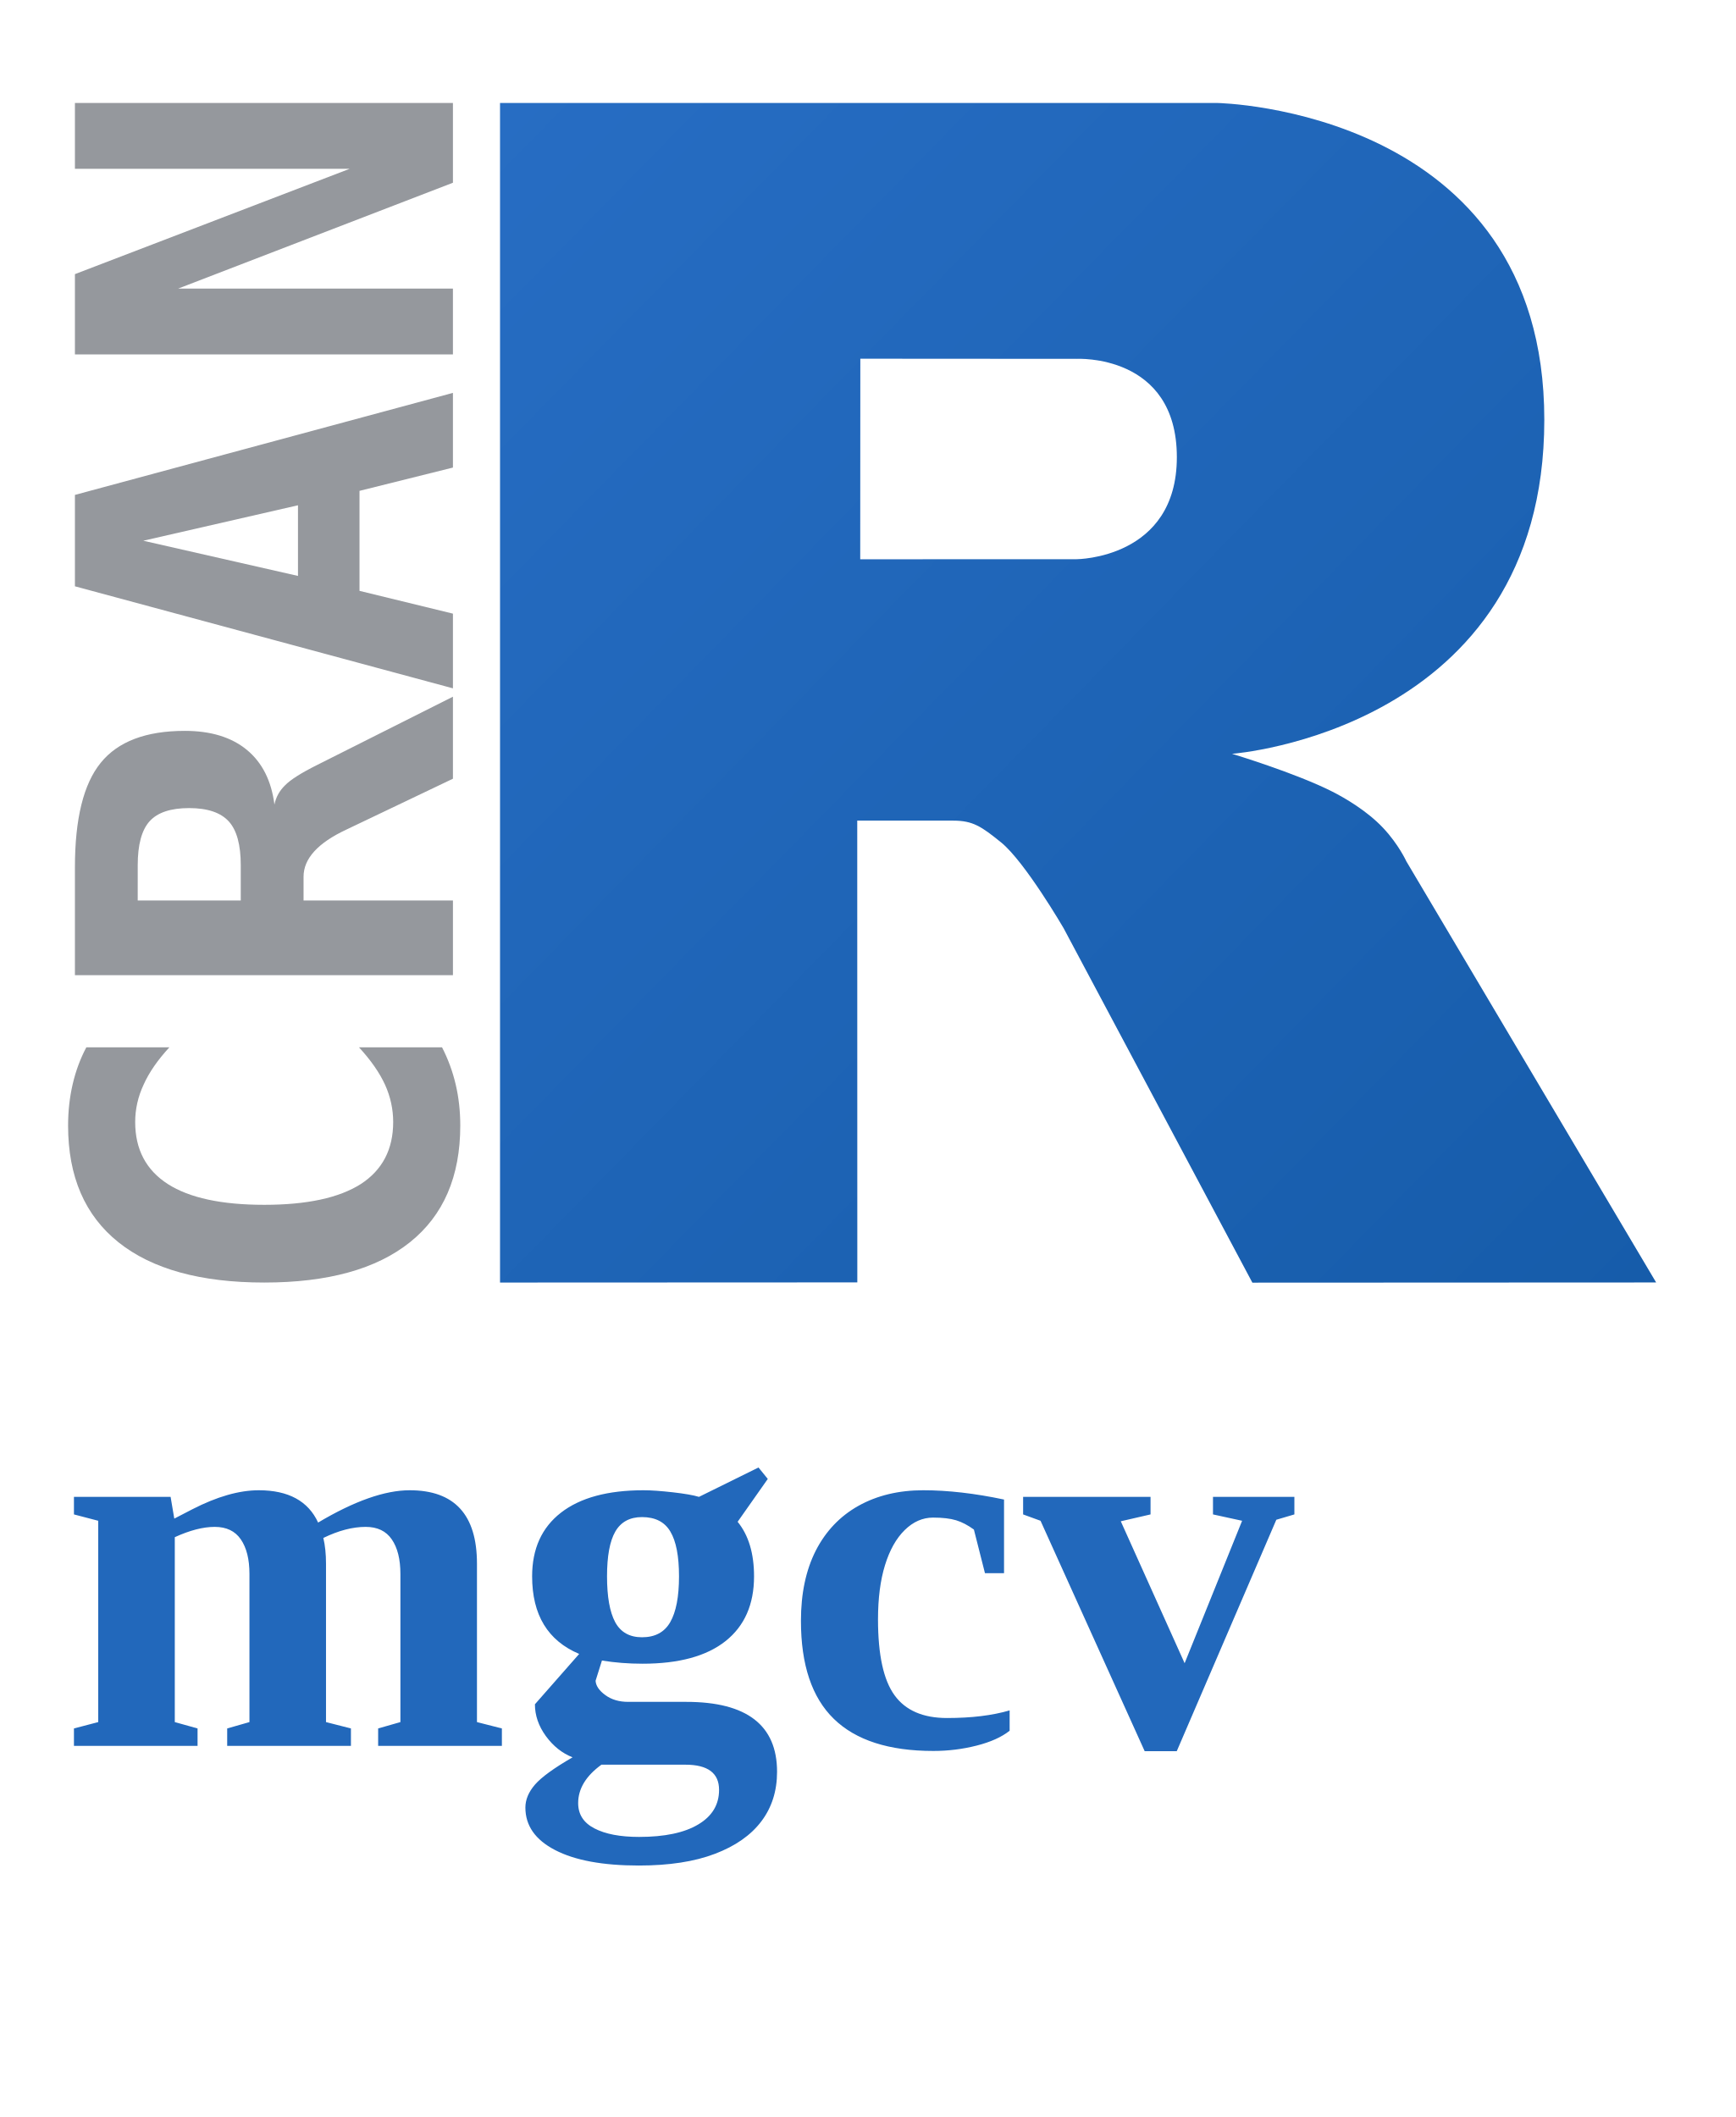
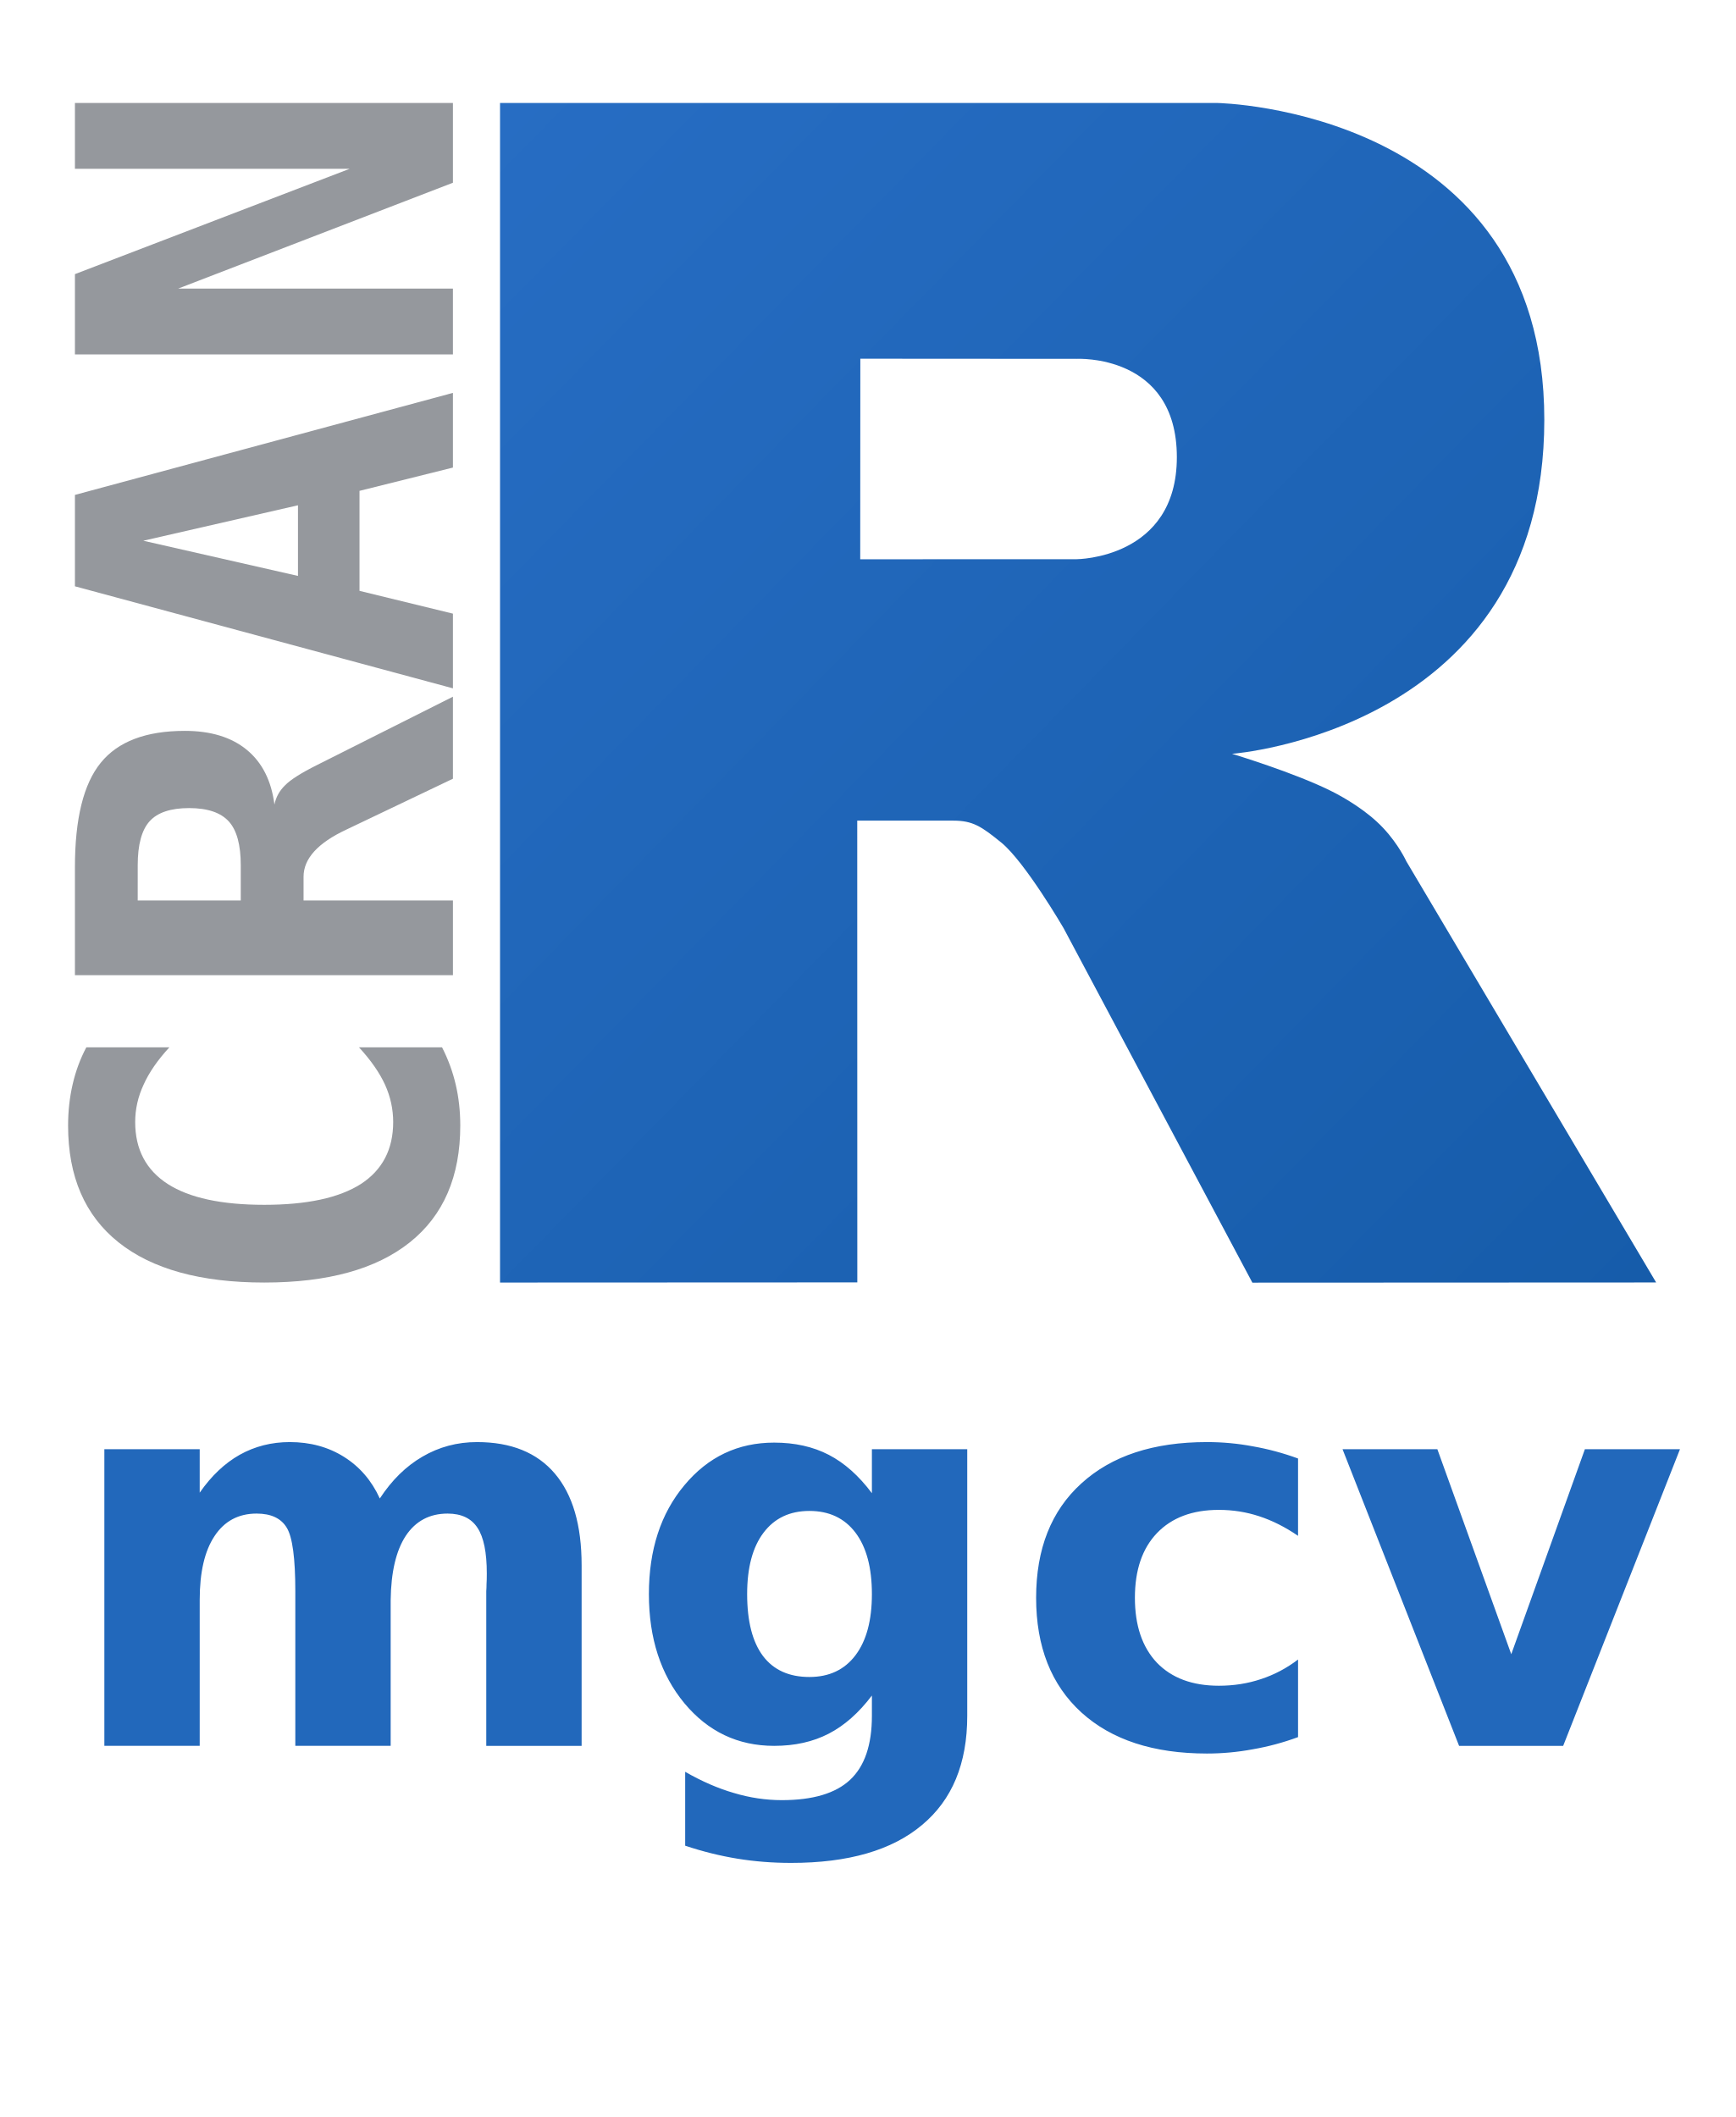
<svg xmlns="http://www.w3.org/2000/svg" xmlns:xlink="http://www.w3.org/1999/xlink" preserveAspectRatio="xMidYMid" width="409.586" height="499.586" viewBox="0 0 409.586 499.586" version="1.1" id="svg18">
  <defs id="defs12">
    <linearGradient id="gradientFill-1" x1="0.741" x2="590.863" y1="3.666" y2="593.787" gradientUnits="userSpaceOnUse" spreadMethod="pad" gradientTransform="scale(1.221942,0.8183692)">
      <stop offset="0" stop-color="rgb(203,206,208)" stop-opacity="1" id="stop2" />
      <stop offset="1" stop-color="rgb(132,131,139)" stop-opacity="1" id="stop4" />
    </linearGradient>
    <linearGradient id="gradientFill-2" x1="301.026" x2="703.067" y1="151.401" y2="553.442" gradientUnits="userSpaceOnUse" spreadMethod="pad" gradientTransform="scale(0.9899476,1.010155)">
      <stop offset="0" stop-color="rgb(39,109,195)" stop-opacity="1" id="stop7" />
      <stop offset="1" stop-color="rgb(22,92,170)" stop-opacity="1" id="stop9" />
    </linearGradient>
    <linearGradient xlink:href="#gradientFill-1" id="linearGradient885" gradientUnits="userSpaceOnUse" gradientTransform="scale(1.221942,0.8183692)" x1="0.741" y1="3.666" x2="590.863" y2="593.787" spreadMethod="pad" />
    <linearGradient xlink:href="#gradientFill-2" id="linearGradient887" gradientUnits="userSpaceOnUse" gradientTransform="matrix(1.684137,0,0,1.718514,-484.0627,-232.4793)" x1="301.026" y1="151.401" x2="703.067" y2="553.442" spreadMethod="pad" />
    <linearGradient xlink:href="#gradientFill-1" id="linearGradient1011" gradientUnits="userSpaceOnUse" gradientTransform="scale(1.221942,0.8183692)" x1="0.741" y1="3.666" x2="590.863" y2="593.787" spreadMethod="pad" />
    <linearGradient xlink:href="#gradientFill-2" id="linearGradient1013" gradientUnits="userSpaceOnUse" gradientTransform="scale(0.9899476,1.010155)" x1="301.026" y1="151.401" x2="703.067" y2="553.442" spreadMethod="pad" />
    <linearGradient xlink:href="#gradientFill-1" id="linearGradient1035" gradientUnits="userSpaceOnUse" gradientTransform="scale(1.221942,0.8183692)" x1="0.741" y1="3.666" x2="590.863" y2="593.787" spreadMethod="pad" />
    <linearGradient xlink:href="#gradientFill-2" id="linearGradient1037" gradientUnits="userSpaceOnUse" gradientTransform="scale(0.9899476,1.010155)" x1="301.026" y1="151.401" x2="703.067" y2="553.442" spreadMethod="pad" />
    <linearGradient xlink:href="#gradientFill-2" id="linearGradient1039" gradientUnits="userSpaceOnUse" gradientTransform="matrix(1.684137,0,0,1.718514,-484.0627,-232.4793)" x1="301.026" y1="151.401" x2="703.067" y2="553.442" spreadMethod="pad" />
    <linearGradient xlink:href="#gradientFill-1" id="linearGradient1061" gradientUnits="userSpaceOnUse" gradientTransform="scale(1.221942,0.8183692)" x1="0.741" y1="3.666" x2="590.863" y2="593.787" spreadMethod="pad" />
    <linearGradient xlink:href="#gradientFill-2" id="linearGradient1063" gradientUnits="userSpaceOnUse" gradientTransform="scale(0.9899476,1.010155)" x1="301.026" y1="151.401" x2="703.067" y2="553.442" spreadMethod="pad" />
    <linearGradient xlink:href="#gradientFill-1" id="linearGradient1087" gradientUnits="userSpaceOnUse" gradientTransform="scale(1.221942,0.8183692)" x1="0.741" y1="3.666" x2="590.863" y2="593.787" spreadMethod="pad" />
    <linearGradient xlink:href="#gradientFill-2" id="linearGradient1089" gradientUnits="userSpaceOnUse" gradientTransform="scale(0.9899476,1.010155)" x1="301.026" y1="151.401" x2="703.067" y2="553.442" spreadMethod="pad" />
    <linearGradient xlink:href="#gradientFill-2" id="linearGradient1091" gradientUnits="userSpaceOnUse" gradientTransform="matrix(1.684137,0,0,1.718514,-484.0627,-232.4793)" x1="301.026" y1="151.401" x2="703.067" y2="553.442" spreadMethod="pad" />
    <linearGradient xlink:href="#gradientFill-1-2" id="linearGradient1384" gradientUnits="userSpaceOnUse" gradientTransform="scale(1.221942,0.8183692)" x1="0.741" y1="3.666" x2="590.863" y2="593.787" spreadMethod="pad" />
    <linearGradient id="gradientFill-1-2" x1="0.741" x2="590.863" y1="3.666" y2="593.787" gradientUnits="userSpaceOnUse" spreadMethod="pad" gradientTransform="scale(1.221942,0.8183692)">
      <stop offset="0" stop-color="rgb(203,206,208)" stop-opacity="1" id="stop2-4" />
      <stop offset="1" stop-color="rgb(132,131,139)" stop-opacity="1" id="stop4-7" />
    </linearGradient>
    <linearGradient xlink:href="#gradientFill-2-9" id="linearGradient1386" gradientUnits="userSpaceOnUse" gradientTransform="scale(0.9899476,1.010155)" x1="301.026" y1="151.401" x2="703.067" y2="553.442" spreadMethod="pad" />
    <linearGradient id="gradientFill-2-9" x1="301.026" x2="703.067" y1="151.401" y2="553.442" gradientUnits="userSpaceOnUse" spreadMethod="pad" gradientTransform="scale(0.9899476,1.010155)">
      <stop offset="0" stop-color="rgb(39,109,195)" stop-opacity="1" id="stop7-3" />
      <stop offset="1" stop-color="rgb(22,92,170)" stop-opacity="1" id="stop9-9" />
    </linearGradient>
    <linearGradient xlink:href="#gradientFill-1-2" id="linearGradient1384-2" gradientUnits="userSpaceOnUse" gradientTransform="scale(1.221942,0.8183692)" x1="0.741" y1="3.666" x2="590.863" y2="593.787" spreadMethod="pad" />
    <linearGradient xlink:href="#gradientFill-2-9" id="linearGradient1386-0" gradientUnits="userSpaceOnUse" gradientTransform="scale(0.9899476,1.010155)" x1="301.026" y1="151.401" x2="703.067" y2="553.442" spreadMethod="pad" />
    <linearGradient xlink:href="#gradientFill-1-2" id="linearGradient1601" gradientUnits="userSpaceOnUse" gradientTransform="scale(1.221942,0.8183692)" x1="0.741" y1="3.666" x2="590.863" y2="593.787" spreadMethod="pad" />
    <linearGradient xlink:href="#gradientFill-2-9" id="linearGradient1603" gradientUnits="userSpaceOnUse" gradientTransform="scale(0.9899476,1.010155)" x1="301.026" y1="151.401" x2="703.067" y2="553.442" spreadMethod="pad" />
    <linearGradient xlink:href="#gradientFill-2" id="linearGradient1884" gradientUnits="userSpaceOnUse" gradientTransform="matrix(1.684137,0,0,1.718514,-484.0627,-232.4793)" x1="301.026" y1="151.401" x2="703.067" y2="553.442" spreadMethod="pad" />
    <linearGradient xlink:href="#gradientFill-2" id="linearGradient1924" gradientUnits="userSpaceOnUse" gradientTransform="matrix(1.684137,0,0,1.718514,-484.0627,-232.4793)" x1="301.026" y1="151.401" x2="703.067" y2="553.442" spreadMethod="pad" />
    <linearGradient xlink:href="#gradientFill-1-2" id="linearGradient2078" gradientUnits="userSpaceOnUse" gradientTransform="scale(1.221942,0.8183692)" x1="0.741" y1="3.666" x2="590.863" y2="593.787" spreadMethod="pad" />
    <linearGradient xlink:href="#gradientFill-2-9" id="linearGradient2080" gradientUnits="userSpaceOnUse" gradientTransform="scale(0.9899476,1.010155)" x1="301.026" y1="151.401" x2="703.067" y2="553.442" spreadMethod="pad" />
    <linearGradient xlink:href="#gradientFill-1-2" id="linearGradient2114" gradientUnits="userSpaceOnUse" gradientTransform="scale(1.221942,0.8183692)" x1="0.741" y1="3.666" x2="590.863" y2="593.787" spreadMethod="pad" />
    <linearGradient xlink:href="#gradientFill-2-9" id="linearGradient2116" gradientUnits="userSpaceOnUse" gradientTransform="scale(0.9899476,1.010155)" x1="301.026" y1="151.401" x2="703.067" y2="553.442" spreadMethod="pad" />
    <linearGradient xlink:href="#gradientFill-1-2" id="linearGradient2118" gradientUnits="userSpaceOnUse" gradientTransform="scale(1.221942,0.8183692)" x1="0.741" y1="3.666" x2="590.863" y2="593.787" spreadMethod="pad" />
    <linearGradient xlink:href="#gradientFill-2-9" id="linearGradient2120" gradientUnits="userSpaceOnUse" gradientTransform="scale(0.9899476,1.010155)" x1="301.026" y1="151.401" x2="703.067" y2="553.442" spreadMethod="pad" />
    <linearGradient xlink:href="#gradientFill-2" id="linearGradient2184" gradientUnits="userSpaceOnUse" gradientTransform="matrix(1.684137,0,0,1.718514,-484.0627,-232.4793)" x1="301.026" y1="151.401" x2="703.067" y2="553.442" spreadMethod="pad" />
    <linearGradient xlink:href="#gradientFill-2" id="linearGradient2258" gradientUnits="userSpaceOnUse" gradientTransform="matrix(1.684137,0,0,1.718514,-484.0627,-232.4793)" x1="301.026" y1="151.401" x2="703.067" y2="553.442" spreadMethod="pad" />
    <linearGradient xlink:href="#gradientFill-2" id="linearGradient2356" gradientUnits="userSpaceOnUse" gradientTransform="matrix(1.684137,0,0,1.718514,-484.0627,-232.4793)" x1="301.026" y1="151.401" x2="703.067" y2="553.442" spreadMethod="pad" />
    <linearGradient xlink:href="#gradientFill-2" id="linearGradient2446" gradientUnits="userSpaceOnUse" gradientTransform="matrix(1.684137,0,0,1.718514,-484.0627,-232.4793)" x1="301.026" y1="151.401" x2="703.067" y2="553.442" spreadMethod="pad" />
    <linearGradient xlink:href="#gradientFill-2" id="linearGradient1537" gradientUnits="userSpaceOnUse" gradientTransform="matrix(0.6785822,0,0,0.6924334,-86.27481,-80.53208)" x1="301.026" y1="151.401" x2="703.067" y2="553.442" spreadMethod="pad" />
  </defs>
  <g id="g893" transform="translate(273.2765,-2339.832)">
    <g id="g851" transform="matrix(0.5030509,0,0,0.5030509,-734.8305,124.9399)" />
  </g>
  <g id="g2721">
    <path d="m 290.735,177.891 c 0,0 14.958,4.514 23.649,8.911 3.015,1.526 8.233,4.571 11.996,8.568 3.686,3.915 5.484,7.883 5.484,7.883 l 58.951,99.394 -95.281,0.043 -44.556,-83.67 c 0,0 -9.124,-15.676 -14.738,-20.221 -4.683,-3.791 -6.68,-5.141 -11.31,-5.141 -3.223,0 -22.638,0 -22.638,0 l 0.018,108.972 -84.313,0.036 V 24.304 h 169.312 c 0,0 77.116,1.391 77.116,74.759 0,73.368 -73.688,78.829 -73.688,78.829 z m -36.673,-93.208 -51.042,-0.033 -0.025,47.332 51.068,-0.016 c 0,0 23.649,-0.073 23.649,-24.077 0,-24.486 -23.649,-23.205 -23.649,-23.205 z" fill="url(#gradientFill-2)" fill-rule="evenodd" id="path1449" style="fill:url(#linearGradient1537);stroke-width:0.685" />
    <g aria-label="CRAN" transform="matrix(0,-1.005956,1.005956,0,-2.81582,-0.9174718)" id="text1455" style="font-style:normal;font-weight:normal;font-size:121.637px;line-height:1.25;font-family:sans-serif;fill:#95989d;fill-opacity:1;stroke:none;stroke-width:3.041">
      <path d="m -246.608,106.495 q -4.158,2.138 -8.731,3.207 -4.573,1.069 -9.622,1.069 -17.937,0 -27.38,-11.819 -9.443,-11.819 -9.443,-34.151 0,-22.391 9.443,-34.21 9.444,-11.819 27.38,-11.819 5.048,0 9.681,1.069 4.633,1.069 8.671,3.207 v 19.481 q -4.514,-4.158 -8.79,-6.058 -4.217,-1.96 -8.731,-1.96 -9.622,0 -14.551,7.662 -4.87,7.602 -4.87,22.629 0,14.967 4.87,22.629 4.93,7.602 14.551,7.602 4.514,0 8.731,-1.901 4.276,-1.96 8.79,-6.117 z" style="font-style:normal;font-variant:normal;font-weight:bold;font-stretch:normal;font-family:monospace;-inkscape-font-specification:'monospace Bold';fill:#95989d;fill-opacity:1;stroke-width:3.041" id="path2610" />
      <path d="m -189.65,67.177 q 2.613,0.535 4.514,2.495 1.96,1.901 4.751,7.484 l 16.036,31.894 h -19.243 l -10.691,-22.391 q -0.475,-0.95 -1.247,-2.613 -4.692,-10.037 -11.047,-10.037 h -5.583 v 35.042 h -17.521 V 20.375 h 25.301 q 17.105,0 24.529,6.058 7.484,6.058 7.484,19.718 0,9.147 -4.454,14.551 -4.454,5.405 -12.829,6.474 z m -22.51,-32.072 v 24.173 h 8.256 q 7.187,0 10.275,-2.791 3.148,-2.851 3.148,-9.325 0,-6.474 -3.088,-9.265 -3.088,-2.791 -10.334,-2.791 z" style="font-style:normal;font-variant:normal;font-weight:bold;font-stretch:normal;font-family:monospace;-inkscape-font-specification:'monospace Bold';fill:#95989d;fill-opacity:1;stroke-width:3.041" id="path2612" />
      <path d="m -127.762,36.411 -8.256,36.289 h 16.571 z m -10.691,-16.036 h 21.441 l 23.935,88.674 h -17.521 l -5.464,-21.916 h -23.46 l -5.345,21.916 h -17.521 z" style="font-style:normal;font-variant:normal;font-weight:bold;font-stretch:normal;font-family:monospace;-inkscape-font-specification:'monospace Bold';fill:#95989d;fill-opacity:1;stroke-width:3.041" id="path2614" />
      <path d="m -84.049,20.375 h 18.828 L -40.514,84.817 V 20.375 h 15.442 V 109.049 H -43.781 L -68.607,44.607 v 64.441 h -15.442 z" style="font-style:normal;font-variant:normal;font-weight:bold;font-stretch:normal;font-family:monospace;-inkscape-font-specification:'monospace Bold';fill:#95989d;fill-opacity:1;stroke-width:3.041" id="path2616" />
    </g>
  </g>
  <g id="g2645" transform="translate(0.7559547)" />
  <g id="g2709" transform="matrix(1.920681,0,0,1.920681,-58.97992,-291.0411)">
    <g aria-label="Network" id="text2543" style="font-style:normal;font-weight:normal;font-size:37.278px;line-height:1.25;font-family:sans-serif;fill:#1f65b7;fill-opacity:1;stroke:none;stroke-width:0.932" transform="translate(1.777523,4)" />
    <text xml:space="preserve" style="font-size:66.356px;text-align:start;writing-mode:lr-tb;direction:ltr;text-anchor:start;fill:#000000;stroke-width:0.995" x="28.372" y="369.117" id="text1">
      <tspan id="tspan1" style="font-size:66.356px;stroke-width:0.995" x="28.372" y="369.117" />
    </text>
    <text xml:space="preserve" style="font-size:6.248px;text-align:start;writing-mode:lr-tb;direction:ltr;text-anchor:start;fill:#000000;stroke-width:0.521" x="53.616" y="99.986" id="text3">
      <tspan id="tspan2" style="stroke-width:0.521" x="53.616" y="99.986" />
    </text>
    <text xml:space="preserve" style="font-size:66.643px;text-align:start;writing-mode:lr-tb;direction:ltr;text-anchor:start;fill:#000000;stroke-width:0.521" x="97.872" y="72.912" id="text4">
      <tspan id="tspan3" style="stroke-width:0.521;font-size:66.643px" x="97.872" y="72.912" />
    </text>
-     <text xml:space="preserve" style="font-size:66.643px;text-align:start;writing-mode:lr-tb;direction:ltr;text-anchor:start;fill:#2268bb;fill-opacity:1;stroke-width:0.521" x="37.997" y="366.037" id="text5">
-       <tspan id="tspan4" style="font-weight:bold;fill:#2268bb;fill-opacity:1;stroke-width:0.521" x="37.997" y="366.037">mgcv</tspan>
-     </text>
+     <path style="font-weight:bold;font-size:66.643px;fill:#2268bb;stroke-width:0.521" d="m 77.371,335.645 q 2.213,-3.384 5.239,-5.141 3.059,-1.79 6.703,-1.79 6.28,0 9.567,3.872 3.287,3.872 3.287,11.259 v 22.193 H 90.452 v -19.004 q 0.033,-0.423 0.033,-0.879 0.033,-0.456 0.033,-1.302 0,-3.872 -1.139,-5.597 -1.139,-1.757 -3.677,-1.757 -3.319,0 -5.141,2.733 -1.79,2.733 -1.855,7.907 v 17.897 h -11.715 v -19.004 q 0,-6.053 -1.041,-7.777 -1.041,-1.757 -3.71,-1.757 -3.352,0 -5.174,2.766 -1.822,2.733 -1.822,7.842 v 17.93 H 43.529 v -36.445 h 11.715 v 5.337 q 2.148,-3.091 4.914,-4.653 2.798,-1.562 6.15,-1.562 3.775,0 6.671,1.822 2.896,1.822 4.393,5.109 z m 60.46,24.21 q -2.408,3.189 -5.304,4.686 -2.896,1.497 -6.703,1.497 -6.671,0 -11.031,-5.239 -4.36,-5.272 -4.36,-13.407 0,-8.168 4.36,-13.374 4.36,-5.239 11.031,-5.239 3.807,0 6.703,1.497 2.896,1.497 5.304,4.718 v -5.402 h 11.715 v 32.768 q 0,8.786 -5.564,13.407 -5.532,4.653 -16.075,4.653 -3.417,0 -6.606,-0.521 -3.189,-0.521 -6.41,-1.594 v -9.079 q 3.059,1.757 5.987,2.603 2.929,0.879 5.89,0.879 5.727,0 8.395,-2.506 2.668,-2.506 2.668,-7.842 z M 130.152,337.174 q -3.612,0 -5.63,2.668 -2.018,2.668 -2.018,7.549 0,5.011 1.952,7.614 1.952,2.571 5.695,2.571 3.645,0 5.662,-2.668 2.018,-2.668 2.018,-7.517 0,-4.881 -2.018,-7.549 -2.018,-2.668 -5.662,-2.668 z m 60.037,-6.443 v 9.502 q -2.375,-1.627 -4.783,-2.408 -2.375,-0.781 -4.946,-0.781 -4.881,0 -7.614,2.864 -2.701,2.831 -2.701,7.94 0,5.109 2.701,7.972 2.733,2.831 7.614,2.831 2.733,0 5.174,-0.814 2.473,-0.814 4.556,-2.408 v 9.534 q -2.733,1.009 -5.564,1.497 -2.798,0.521 -5.63,0.521 -9.86,0 -15.424,-5.044 -5.564,-5.076 -5.564,-14.09 0,-9.014 5.564,-14.058 5.564,-5.076 15.424,-5.076 2.864,0 5.63,0.521 2.798,0.488 5.564,1.497 z m 5.467,-1.139 h 11.65 l 9.079,25.186 9.046,-25.186 h 11.682 l -14.35,36.445 h -12.788 z" id="text5" aria-label="mgcv" />
  </g>
</svg>
